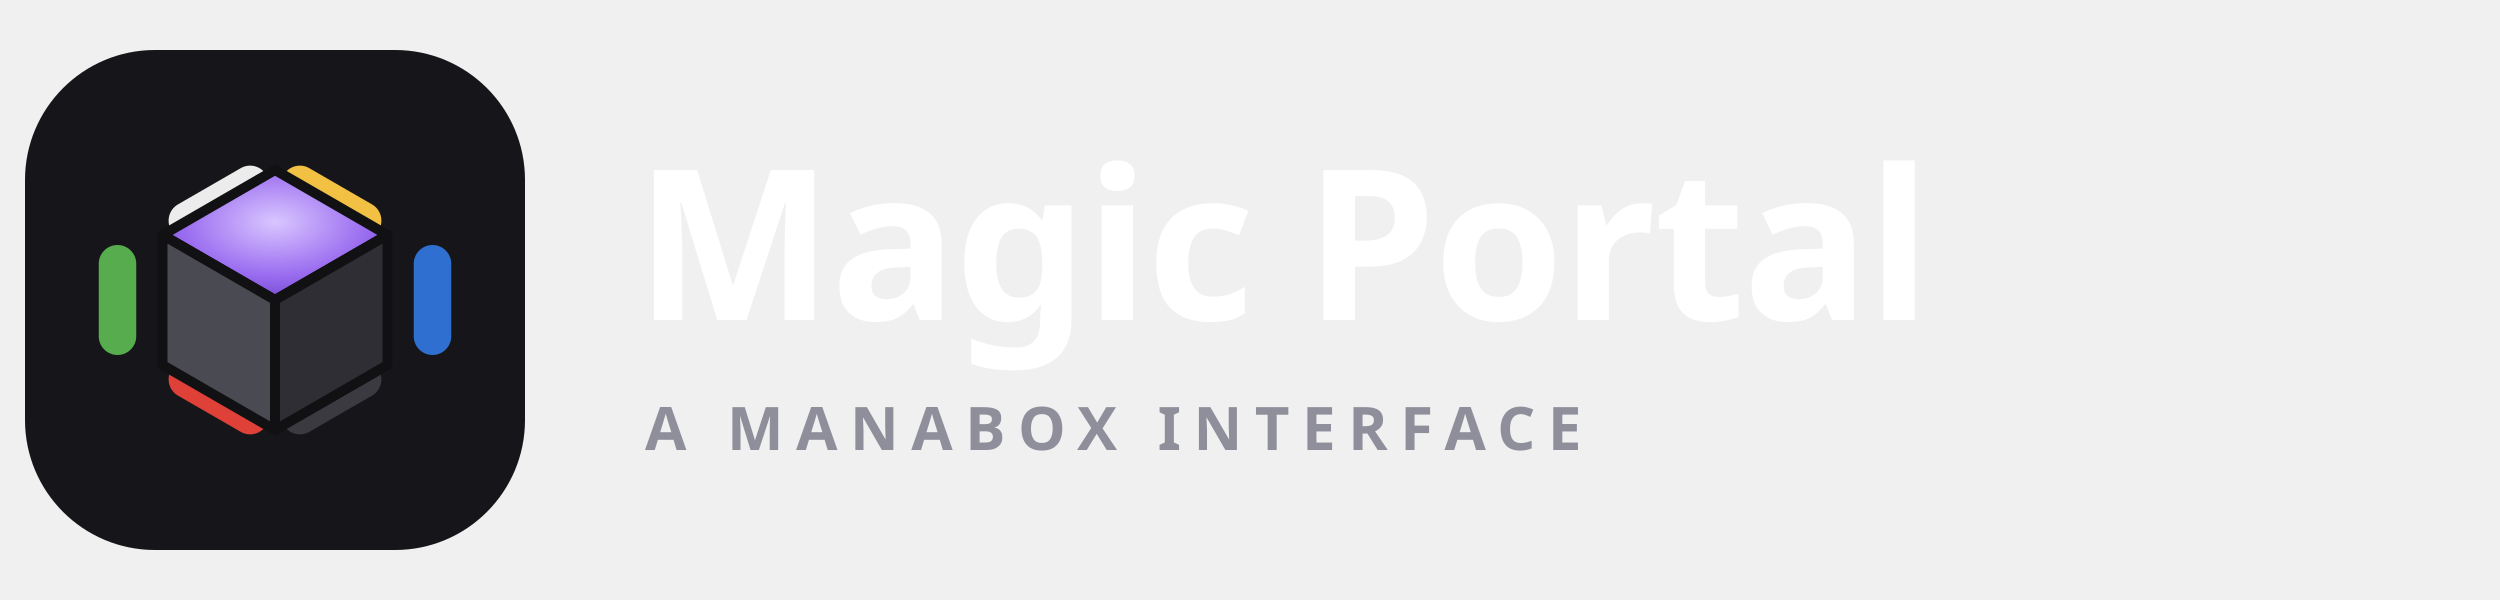
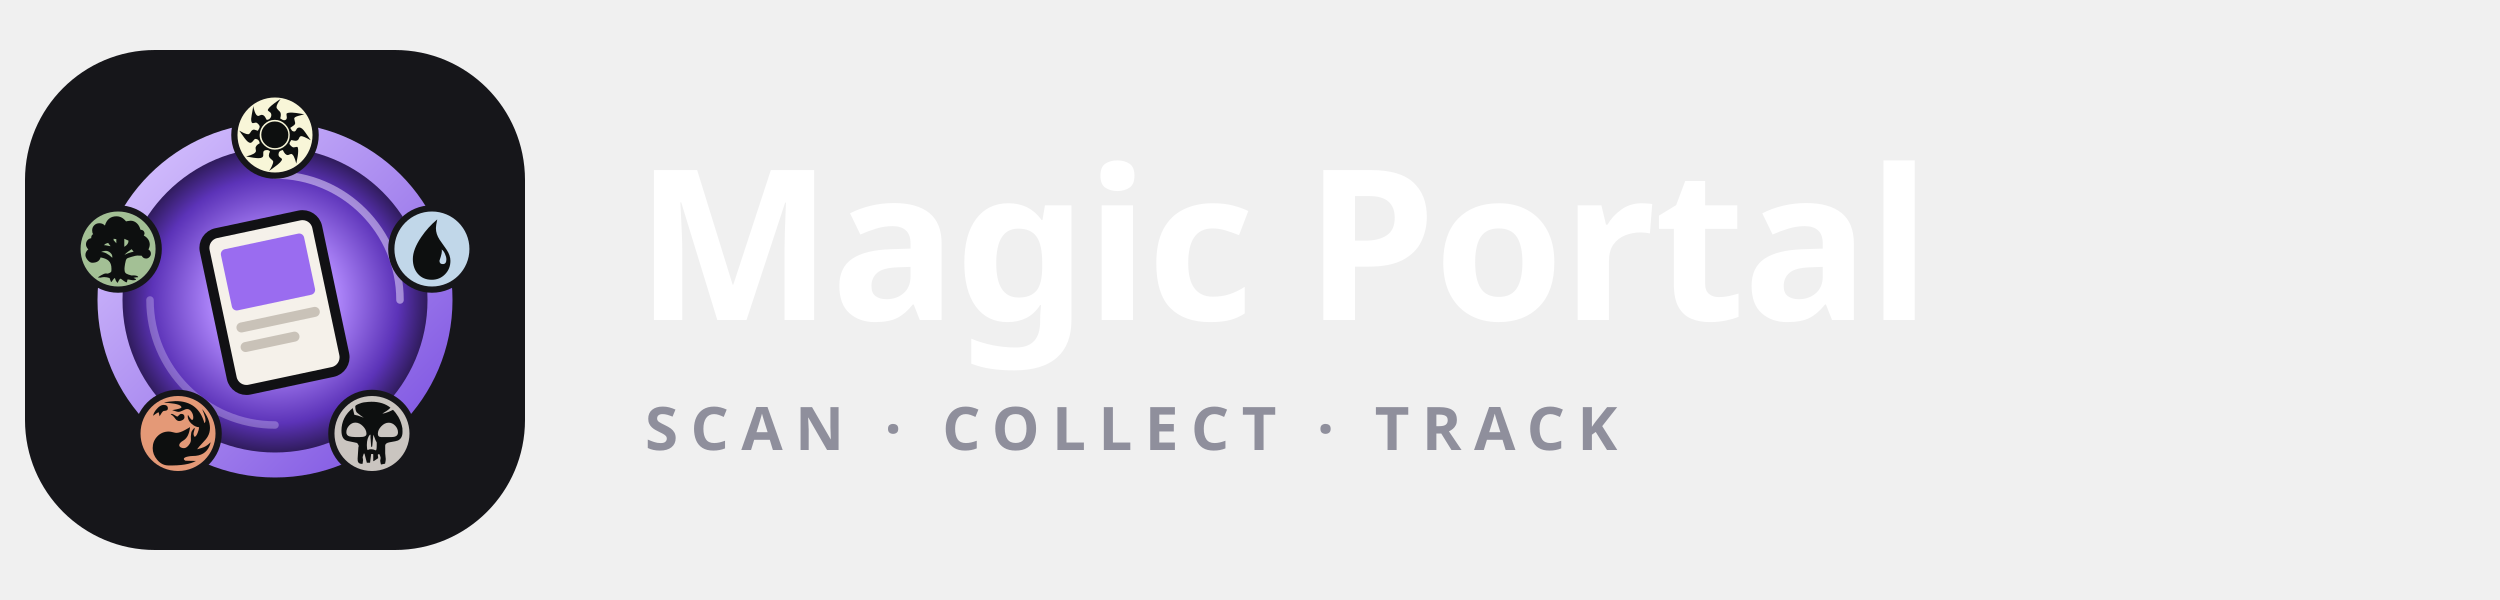
<svg xmlns="http://www.w3.org/2000/svg" width="1000" height="240" viewBox="0 0 1000 240">
  <defs>
-     <radialGradient id="mpTop" cx="50%" cy="40%" r="75%">
+     <radialGradient id="mpCore" cx="50%" cy="50%" r="50%">
+       <stop offset="0%" stop-color="#f3ecff" />
+       <stop offset="35%" stop-color="#b48cff" />
+       <stop offset="75%" stop-color="#5c33b8" />
+       <stop offset="100%" stop-color="#1d1236" />
+     </radialGradient>
+     <linearGradient id="mpRing" x1="0" y1="0" x2="1" y2="1">
      <stop offset="0%" stop-color="#d9c6ff" />
-       <stop offset="55%" stop-color="#9a6cf0" />
-       <stop offset="100%" stop-color="#5c33b8" />
-     </radialGradient>
+       <stop offset="100%" stop-color="#7a4fe0" />
+     </linearGradient>
  </defs>
-   <g transform="translate(10,20) scale(1)">
-     <rect x="0" y="0" width="200" height="200" rx="52" fill="#16161a" />
-     <g transform="translate(122.5,61) rotate(30)">
-       <rect x="-22" y="-7.5" width="44" height="15" rx="7.5" fill="#f2c144" />
+   <g transform="translate(10,20)">
+     <rect width="200" height="200" rx="52" fill="#16161a" />
+     <circle cx="100" cy="100" r="66" fill="url(#mpCore)" />
+     <circle cx="100" cy="100" r="66" fill="none" stroke="url(#mpRing)" stroke-width="10" />
+     <path d="M100 50 A50 50 0 0 1 150 100" fill="none" stroke="#efe6ff" stroke-width="3" stroke-linecap="round" opacity=".5" />
+     <path d="M100 150 A50 50 0 0 1 50 100" fill="none" stroke="#efe6ff" stroke-width="3" stroke-linecap="round" opacity=".3" />
+     <g transform="rotate(-12 100 102)">
+       <rect x="77" y="69" width="46" height="64" rx="6" fill="#f5f1ea" stroke="#111114" stroke-width="4" />
+       <rect x="83" y="76" width="34" height="25" rx="2" fill="#9a6cf0" />
+       <rect x="83" y="106" width="34" height="4" rx="2" fill="#c9c2b8" />
+       <rect x="83" y="114" width="24" height="4" rx="2" fill="#c9c2b8" />
    </g>
-     <g transform="translate(163,100) rotate(90)">
-       <rect x="-22" y="-7.5" width="44" height="15" rx="7.5" fill="#2f6fd0" />
+     <circle cx="100.00" cy="34.00" r="17.5" fill="#16161a" />
+     <g transform="translate(85.00,19.00) scale(0.3)">
+       <path d="M0.0,50.0 a50.0,50.0 0 1,0 100.0,0 a50.0,50.0 0 1,0 -100.0,0 Z" fill="#F8F6D8" />
+       <path d="M97.691 57.064c-6.561-3.699-10.768-5.551-12.617-5.551-1.344 0-2.395 1.032-3.154 3.092-.758 2.063-2.27 3.09-4.541 3.09-.926 0-2.818-.336-5.678-1.008-1.598 2.44-2.398 3.996-2.398 4.668 0 .926.689 2.016 2.064 3.281 1.375 1.262 2.535 1.891 3.482 1.891.602 0 1.416-.125 2.449-.379 1.031-.25 1.721-.377 2.064-.377 1.033 0 1.547 1.893 1.547 5.678 0 3.617-.84 9.168-2.523 16.654-2.188-8.58-4.5-12.871-6.938-12.871-.338 0-1.031.252-2.082.76-1.053.502-1.83.754-2.334.754-2.438 0-4.625-2.227-6.561-6.688-3.869.59-5.805 2.567-5.805 5.934 0 1.684.777 3.027 2.336 4.035 1.553 1.008 2.334 1.727 2.334 2.145 0 2.273-3.324 5.764-9.969 10.473-3.531 2.523-5.973 4.289-7.316 5.297 1.174-1.512 2.352-3.487 3.533-5.928 1.344-2.775 2.018-4.92 2.018-6.436 0-.84-.967-2.02-2.902-3.533-1.936-1.512-2.9-3.111-2.9-4.793 0-1.428.502-3.193 1.512-5.299-1.094-1.262-2.395-1.895-3.91-1.895-3.365 0-5.045 1.096-5.045 3.28v3.406c.082 2.776-2.02 4.164-6.311 4.164-3.279 0-8.791-.759-16.527-2.271 8.748-2.188 13.121-4.711 13.121-7.57 0 .336-.168-.672-.504-3.028-.338-2.604 1.514-4.961 5.551-7.063-.758-3.867-2.773-5.806-6.057-5.806-.504 0-1.432.884-2.775 2.647-1.346 1.771-2.607 2.652-3.783 2.652-2.02 0-4.629-2.186-7.822-6.563-1.516-2.184-3.83-5.424-6.941-9.715 1.934 1.012 3.869 2.02 5.805 3.031 2.523 1.176 4.541 1.766 6.057 1.766 1.178 0 2.334-1.031 3.469-3.092 1.135-2.061 2.629-3.092 4.479-3.092.254 0 1.936.504 5.047 1.516 1.596-2.439 2.398-4.248 2.398-5.426 0-1.01-.611-2.166-1.83-3.471-1.221-1.303-2.334-1.955-3.344-1.955-.422 0-1.072.125-1.957.379-.881.252-1.533.379-1.953.379-1.516 0-2.273-1.893-2.273-5.678 0-1.01.969-6.77 2.904-17.285-.086 1.26.461 3.617 1.639 7.064 1.43 4.207 3.111 6.309 5.049 6.309.334 0 1.008-.252 2.018-.758 1.008-.504 1.807-.754 2.396-.754 1.934 0 3.531 1.094 4.795 3.277l1.893 3.406c1.766 0 3.238-.629 4.414-1.891 1.178-1.262 1.768-2.777 1.768-4.543 0-1.85-.777-3.26-2.334-4.227-1.559-.967-2.336-1.703-2.336-2.207 0-1.768 2.777-4.752 8.328-8.958 4.457-3.363 7.359-5.34 8.707-5.93-3.617 4.879-5.426 8.451-5.426 10.724 0 1.178.713 2.441 2.145 3.785 1.766 1.598 2.775 2.734 3.027 3.406.84 1.938.756 4.586-.252 7.949 2.271 1.6 3.994 2.396 5.174 2.396 2.436 0 3.658-1.264 3.658-3.785 0-.252-.105-1.051-.314-2.396-.213-1.344-.273-2.102-.191-2.271.336-1.178 2.65-1.768 6.939-1.768 2.691 0 8.283.758 16.781 2.273-1.852.504-4.627 1.26-8.326 2.27-3.365 1.01-5.049 2.145-5.049 3.406 0 .59.209 1.598.631 3.027.42 1.432.633 2.48.633 3.156 0 1.176-.758 2.27-2.271 3.277l-4.291 3.031c1.01 1.852 1.682 2.945 2.02 3.279.84 1.008 1.975 1.514 3.406 1.514 1.01 0 1.934-.883 2.775-2.648.84-1.768 2.188-2.65 4.037-2.65 2.27 0 4.838 2.104 7.697 6.311 1.593 2.36 4.075 5.933 7.44 10.727zm-28.007-7.316c0-5.381-1.979-10.051-5.932-14.006-3.953-3.953-8.621-5.93-14.004-5.93-5.469 0-10.18 1.957-14.131 5.869-3.953 3.91-5.973 8.6-6.055 14.066-.086 5.383 1.912 10.03 5.992 13.938 4.08 3.912 8.811 5.869 14.193 5.869 5.719 0 10.492-1.873 14.318-5.615 3.83-3.74 5.701-8.47 5.619-14.191zm-1.893 0c0 5.131-1.725 9.381-5.174 12.74-3.451 3.367-7.74 5.049-12.869 5.049-4.963 0-9.211-1.723-12.742-5.174-3.531-3.445-5.299-7.652-5.299-12.615 0-4.877 1.785-9.064 5.359-12.553 3.578-3.49 7.803-5.238 12.682-5.238 4.877 0 9.104 1.766 12.68 5.301 3.574 3.533 5.363 7.695 5.363 12.49z" fill="#0D0F0F" />
    </g>
-     <g transform="translate(122.5,139) rotate(-30)">
-       <rect x="-22" y="-7.5" width="44" height="15" rx="7.5" fill="#3a3a40" />
+     <circle cx="162.77" cy="79.60" r="17.5" fill="#16161a" />
+     <g transform="translate(147.77,64.60) scale(0.3)">
+       <path d="M0.0,50.0 a50.0,50.0 0 1,0 100.0,0 a50.0,50.0 0 1,0 -100.0,0 Z" fill="#C1D7E9" />
+       <path d="M67.488 83.719c-4.787 4.871-10.684 7.307-17.688 7.307-7.861 0-14.098-2.69-18.711-8.073-4.359-5.127-6.537-11.662-6.537-19.606 0-8.543 3.717-18.286 11.15-29.224 6.064-8.969 13.199-16.83 21.402-23.58-1.197 5.469-1.793 9.355-1.793 11.662 0 5.299 1.664 10.467 4.996 15.508 4.102 5.98 7.219 10.426 9.357 13.328 3.332 5.043 4.998 9.955 4.998 14.737.002 7.093-2.391 13.074-7.174 17.941zm-.129-27.362c-1.281-2.861-2.777-4.762-4.486-5.703.256.514.385 1.24.385 2.18 0 1.795-.512 4.357-1.539 7.689l-1.664 5.127c0 2.99 1.492 4.486 4.484 4.486 3.16 0 4.742-2.095 4.742-6.281 0-2.134-.64-4.632-1.922-7.498z" fill="#0D0F0F" />
    </g>
-     <g transform="translate(77.5,139) rotate(30)">
-       <rect x="-22" y="-7.5" width="44" height="15" rx="7.5" fill="#df4038" />
+     <circle cx="138.79" cy="153.40" r="17.5" fill="#16161a" />
+     <g transform="translate(123.79,138.40) scale(0.3)">
+       <path d="M0.0,50.0 a50.0,50.0 0 1,0 100.0,0 a50.0,50.0 0 1,0 -100.0,0 Z" fill="#CAC5C0" />
+       <path d="M90.695 48.14c0 5.463-2.008 9.189-6.02 11.175-1.172.58-4.85 1.365-11.037 2.36-4.012.663-6.018 2.194-6.018 4.592v10.058c0 .418.125 1.698.375 3.85l.377 3.975c0 1.242-.293 3.273-.879 6.085-1.588.33-3.428.702-5.518 1.12-.67-2.486-1.004-4.182-1.004-5.095 0-.411.105-1.034.313-1.863.207-.826.316-1.447.316-1.864 0-.575-.52-2.191-1.559-4.839h-1.945c-.258.414-.344.952-.26 1.613.334 1.408.459 2.607.377 3.6a282.655 282.655 0 0 1-5.895 3.974c-.586-.164-.793-.247-.629-.247v-8.816c-.164-.412-.584-.575-1.254-.497h-1.504l-1.504 11.67c-1.174.083-2.592.083-4.264 0-.588-2.73-1.631-6.785-3.135-12.167h-1.004c-.922 2.9-1.422 4.474-1.506 4.722 0 .33.104.97.314 1.922.207.953.313 1.593.313 1.924 0 .248-.084.868-.25 1.862l-.377 2.98a.862.862 0 0 1-.627.248c-2.508 0-4.182-.62-5.016-1.86-.836-1.244-1.172-2.982-1.004-5.219l1.004-14.898c0-.25.082-.58.25-.994.164-.414.25-.704.25-.868 0-.664-.711-1.989-2.131-3.975-.248-.08-1.549-.373-3.887-.87-1.424-.33-4.225-.909-8.402-1.739-5.771-1.073-8.654-5.668-8.654-13.782 0-12.086 5.018-22.143 15.051-30.173.414 2.236 1.127 5.214 2.129 8.94.754.168 2.385.54 4.891 1.117.504.167 3.053 1.078 7.652 2.733-2.344-1.408-5.393-3.682-9.156-6.83-1.422-1.655-2.133-4.426-2.133-8.316 0-.911 1.59-1.989 4.768-3.232 2.84-1.159 4.975-1.818 6.396-1.986 4.514-.577 7.984-.87 10.41-.87 10.449 0 18.891 2.65 25.328 7.949-2.088 2.402-5.684 4.964-10.783 7.696 2.008.083 4.934-.7 8.779-2.36 3.844-1.653 5.475-2.483 4.891-2.483.668 0 2.008 1.327 4.014 3.975 1.504 1.986 2.715 3.769 3.637 5.337 2.674 4.721 4.471 9.81 5.393 15.274 0 1.906.041 3.272.125 4.098v.994h.002Zm-48.031 2.235c0-3.558-1.568-6.932-4.703-10.122-3.137-3.187-6.502-4.778-10.096-4.778-3.178 0-5.977 1.335-8.402 4-2.426 2.666-3.637 5.625-3.637 8.874 0 2.83 1.379 4.666 4.139 5.498 1.756.5 4.219.793 7.398.874h6.898c5.598.083 8.403-1.366 8.403-4.346Zm13.668 15.4v-3.851a120.953 120.953 0 0 1-1.754-3.354c-.502-1.657-1.422-3.974-2.76-6.955l-1.381 14.529c0 1.16-.25 1.738-.752 1.738-.334 0-.584-.081-.752-.245-.586-8.776-.879-12.584-.879-11.427v-4.344c-.168-.251-.375-.375-.625-.375-2.844 2.901-4.264 7.576-4.264 14.032 0 3.56.33 5.753 1.002 6.582.67-.164 1.422-.455 2.258-.868.334-.167 1.295-.25 2.887-.25 1.584 0 3.51.497 5.766 1.49.836 0 1.254-2.234 1.254-6.703Zm28.344-17.303c0-3.333-1.254-6.312-3.762-8.935-2.51-2.622-5.395-3.936-8.652-3.936-3.512 0-6.795 1.591-9.846 4.778-3.053 3.187-4.578 6.519-4.578 9.996 0 2.9 1.42 4.346 4.264 4.346h14.422c5.433-.081 8.152-2.165 8.152-6.249Z" fill="#0D0F0F" />
    </g>
-     <g transform="translate(37,100) rotate(90)">
-       <rect x="-22" y="-7.5" width="44" height="15" rx="7.5" fill="#57ad4e" />
+     <circle cx="61.21" cy="153.40" r="17.5" fill="#16161a" />
+     <g transform="translate(46.21,138.40) scale(0.3)">
+       <path d="M0.0,50.0 a50.0,50.0 0 1,0 100.0,0 a50.0,50.0 0 1,0 -100.0,0 Z" fill="#E49977" />
+       <path d="M91.965 66.617c-3.736 8.912-11.16 13.367-22.275 13.367-2.037 0-4.246.254-6.621.762-3.564.764-5.346 1.828-5.346 3.186 0 .424.295.91.891 1.463.592.553 1.104.826 1.527.826-2.123 0-.68.064 4.326.191 5.008.127 8.148.191 9.422.191-7.383 4.326-19.732 6.319-37.043 5.981-5.688-.084-10.566-2.588-14.639-7.51-3.992-4.669-5.984-9.888-5.984-15.658 0-6.108 2.057-11.308 6.176-15.595 4.113-4.282 9.229-6.427 15.338-6.427 1.357 0 3.16.297 5.41.891 2.248.594 3.756.891 4.518.891 3.139 0 7.045-1.293 11.713-3.883 4.666-2.588 6.875-3.883 6.621-3.883-.85 8.912-3.82 14.896-8.914 17.948-3.648 2.123-5.473 4.201-5.473 6.236 0 1.273.764 2.293 2.291 3.057 1.188.595 2.502.892 3.945.892 2.207 0 4.371-1.356 6.494-4.071 2.119-2.718 3.055-5.177 2.801-7.386-.254-2.545-.084-5.603.51-9.164.168-1.02.783-2.27 1.844-3.754 1.061-1.486 2.016-2.398 2.865-2.738 0 .762-.275 2.037-.828 3.818-.553 1.781-.826 3.1-.826 3.947 0 1.867.508 3.309 1.527 4.326 1.525-.592 2.883-2.502 4.074-5.729 1.016-2.459 1.609-4.836 1.781-7.127-3.566-.17-6.982-1.781-10.248-4.838-3.268-3.057-4.9-6.365-4.9-9.928 0-.594.082-1.188.256-1.783.508.764 1.271 1.953 2.289 3.564 1.443 2.121 2.547 3.182 3.313 3.182 1.016 0 1.525-1.061 1.525-3.182 0-2.715-.723-5.176-2.164-7.383-1.613-2.631-3.693-3.947-6.238-3.947-1.189 0-2.971.637-5.344 1.91-2.379 1.271-4.543 1.91-6.492 1.91-.596 0-3.229-.766-7.895-2.293 8.23-1.355 12.348-2.586 12.348-3.691 0-2.885-5.645-4.838-16.93-5.855-1.105-.084-3.141-.254-6.111-.51.338-.424 2.758-.891 7.258-1.4 3.818-.422 6.492-.637 8.018-.637 20.197 0 33.012 9.805 38.443 29.408.934-.773 1.402-2.066 1.402-3.871 0-2.324-.68-5.25-2.037-8.777-.512-1.375-1.318-3.441-2.42-6.193 6.957 8.867 10.439 17.27 10.439 25.199 0 4.178-.979 7.973-2.93 11.381-1.27 2.303-3.65 5.244-7.127 8.826-3.48 3.58-5.857 6.352-7.131 8.313 4.668-1.271 7.725-2.248 9.168-2.928 3.223-1.44 6.15-3.606 8.783-6.492 0 1.106-.467 2.762-1.4 4.967zm-55.502-50.025c0 1.525-.85 2.502-2.545 2.926l-3.311.51c-1.189.594-2.928 2.928-5.219 7-.256-1.271-.637-3.053-1.146-5.346-.764.086-2.035.764-3.818 2.037-.764.594-1.996 1.484-3.693 2.672.512-3.055 2.207-6.148 5.094-9.293 3.055-3.477 6.025-5.217 8.91-5.217 3.818 0 5.728 1.572 5.728 4.711zm22.15 11.709c0 1.443-.785 2.654-2.355 3.629-1.57.977-3.119 1.465-4.646 1.465-2.037 0-3.863-1.146-5.473-3.438-1.955-2.801-3.947-4.625-5.984-5.477.424-.422.934-.635 1.529-.635.764 0 2.055.594 3.881 1.781 1.824 1.189 2.99 1.783 3.502 1.783.424 0 1.123-.594 2.1-1.783.975-1.188 2.057-1.781 3.246-1.781 2.8.001 4.2 1.487 4.2 4.456z" fill="#0D0F0F" />
    </g>
-     <g transform="translate(77.5,61) rotate(-30)">
-       <rect x="-22" y="-7.5" width="44" height="15" rx="7.5" fill="#ececec" />
+     <circle cx="37.23" cy="79.60" r="17.5" fill="#16161a" />
+     <g transform="translate(22.23,64.60) scale(0.3)">
+       <path d="M100 49.998c0 27.615-22.385 50.002-50.002 50.002-27.613 0-49.998-22.387-49.998-50.002 0-27.613 22.385-49.998 49.998-49.998 27.617 0 50.002 22.385 50.002 49.998z" fill="#A3C095" />
+       <path d="M93.762 56.225c0 1.668-.645 3.164-1.936 4.498-1.289 1.332-2.77 1.998-4.436 1.998-2.662 0-4.623-1.25-5.869-3.748l-5.871-.25c-1.252 0-3.709.543-7.371 1.625-3.914 1.082-6.164 1.957-6.746 2.623-.916.998-1.664 3.332-2.248 6.996-.502 2.998-.748 5.205-.748 6.621 0 2.246.352 3.893 1.061 4.934.709 1.041 2.166 1.916 4.371 2.623 2.205.707 3.561 1.104 4.061 1.187.332 0 .873-.041 1.625-.125h1.498c1.08 0 2.205.17 3.373.5 1.666.5 2.375 1.166 2.125 2-1.168-.166-3.207.084-6.121.75l3.496 1.748c0 1-1.416 1.498-4.246 1.498-.752 0-1.771-.166-3.063-.498-1.291-.336-2.145-.5-2.559-.5h-1.625c-.082.832-.334 2.08-.75 3.746-1.418-.084-3.08-.918-4.996-2.498-1.918-1.58-3.123-2.373-3.621-2.373-.502 0-1.211.793-2.125 2.373-.918 1.58-1.375 2.664-1.375 3.248-1.082-.584-1.996-1.668-2.75-3.248-.332-1.084-.707-2.166-1.121-3.248-.832.084-2.375 1.834-4.621 5.248h-.627c-.166-.252-.795-2-1.873-5.248-2.582-.832-4.996-1.248-7.246-1.248-1.082 0-2.748.25-4.996.748l-3.496-.248c.498-.5 1.955-1.457 4.371-2.873 2.83-1.666 4.996-2.5 6.496-2.5.246 0 .578.043 1 .125.414.086.75.125 1 .125.578 0 1.518-.312 2.809-.938 1.291-.623 2.039-1.186 2.246-1.684.211-.504.316-1.793.316-3.875 0-4.746-1.25-8.285-3.75-10.617-2.168-2.082-5.746-3.58-10.744-4.498-1.332 4.746-5.08 7.123-11.24 7.123-2 0-3.998-1.207-5.996-3.623-1.996-2.416-2.996-4.623-2.996-6.621 0-3.082 1.287-5.621 3.869-7.623-2.08-2.162-3.121-4.369-3.121-6.617 0-2.084.643-3.914 1.936-5.5 1.291-1.578 2.977-2.496 5.059-2.748-.166-2.662.707-4.496 2.623-5.496-.916-.914-1.373-2.537-1.373-4.869 0-2.748.916-5.039 2.748-6.871 1.83-1.832 4.121-2.75 6.869-2.75 3 0 5.457 1.045 7.371 3.125 2.416-8.244 7.621-12.367 15.613-12.367 4.164 0 7.828 1.666 10.994 4.998 1.166 1.248 1.748 1.916 1.748 1.996-1 0-.498-.188 1.5-.561 1.996-.375 3.453-.563 4.373-.563 3.246 0 6.119 1.207 8.619 3.623 2.164 2.166 3.664 4.912 4.498 8.244.58.084 1.498.332 2.748.748 1.83.92 2.748 2.498 2.748 4.748 0 .418-.336 1.209-1 2.373 5.328 2.998 7.994 7.162 7.994 12.492 0 1.498-.582 3.584-1.748 6.247 2.166 1.247 3.246 3.081 3.246 5.495zm-51.467 5.496v-1.623c0-1.914-.936-3.664-2.809-5.246-1.875-1.582-3.77-2.373-5.684-2.373-2.334 0-4.496.541-6.496 1.621 4.413-.248 9.411 2.293 14.989 7.621zm-2.246-15.489c-1.25-1.418-2.332-2.875-3.25-4.373-3.498.916-5.246 1.957-5.246 3.121 1-.08 2.457.105 4.371.564 1.914.459 3.291.688 4.125.688zm7.621-3.873v-5.496c-2-.332-3.211-.5-3.623-.5v1.873l3.623 4.123zm16.238-3.498c-1-.416-2.875-1.25-5.621-2.498v10.742c3.912-2.25 5.785-4.998 5.621-8.244zm6.867 14.741l-2.746-3.373c-1.664 1.167-3.352 2.354-5.061 3.561-1.709 1.207-3.186 2.563-4.432 4.06 3.747-2.002 7.829-3.414 12.239-4.248z" fill="#0D0F0F" />
    </g>
-     <path d="M100 48 L145 74 L100 100 L55 74 Z" fill="url(#mpTop)" stroke="#111114" stroke-width="4" stroke-linejoin="round" />
-     <path d="M55 74 L100 100 L100 152 L55 126 Z" fill="#4a4a52" stroke="#111114" stroke-width="4" stroke-linejoin="round" />
-     <path d="M145 74 L100 100 L100 152 L145 126 Z" fill="#2e2e34" stroke="#111114" stroke-width="4" stroke-linejoin="round" />
  </g>
  <text x="254" y="128" font-family="Nunito, 'Segoe UI', sans-serif" font-weight="900" font-size="84" letter-spacing="-1" fill="#ffffff">Magic Portal</text>
-   <text x="258" y="180" font-family="Nunito, 'Segoe UI', sans-serif" font-weight="700" font-size="24" letter-spacing="5" fill="#8f8f9c">A MANABOX INTERFACE</text>
+   <text x="258" y="180" font-family="Nunito, 'Segoe UI', sans-serif" font-weight="700" font-size="24" letter-spacing="5" fill="#8f8f9c">SCAN · COLLECT · TRACK</text>
</svg>
